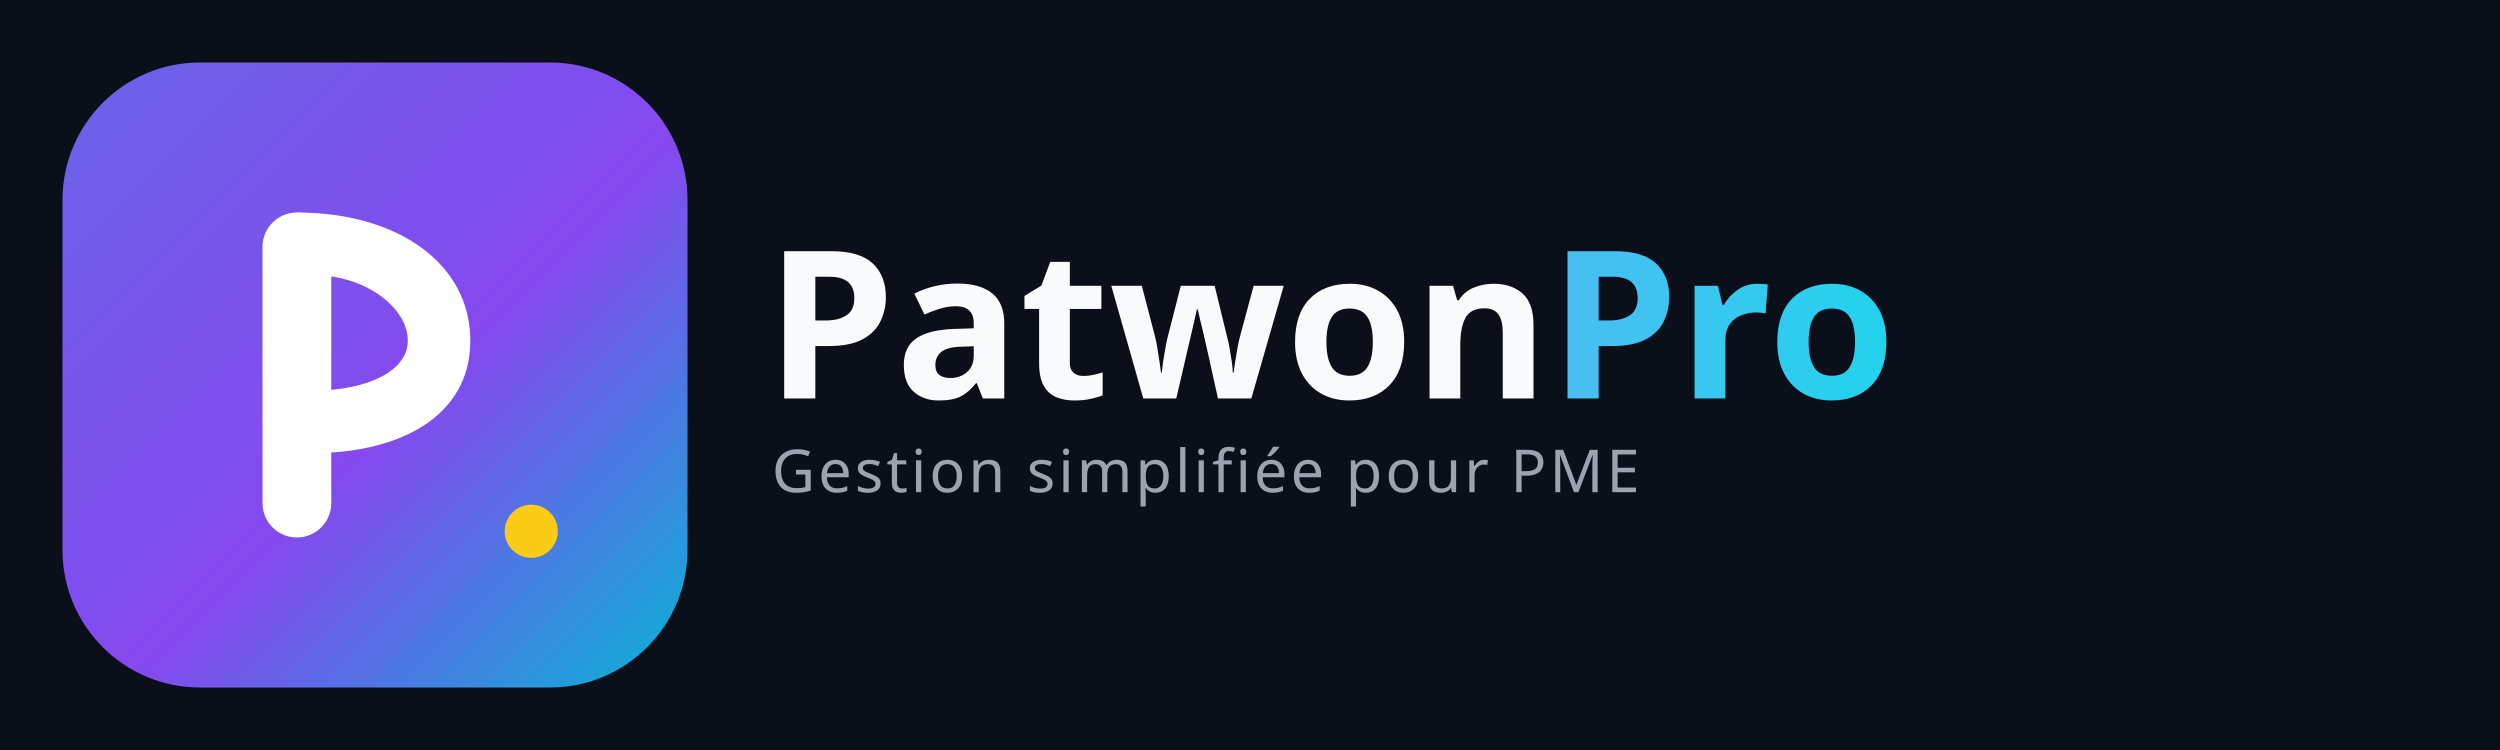
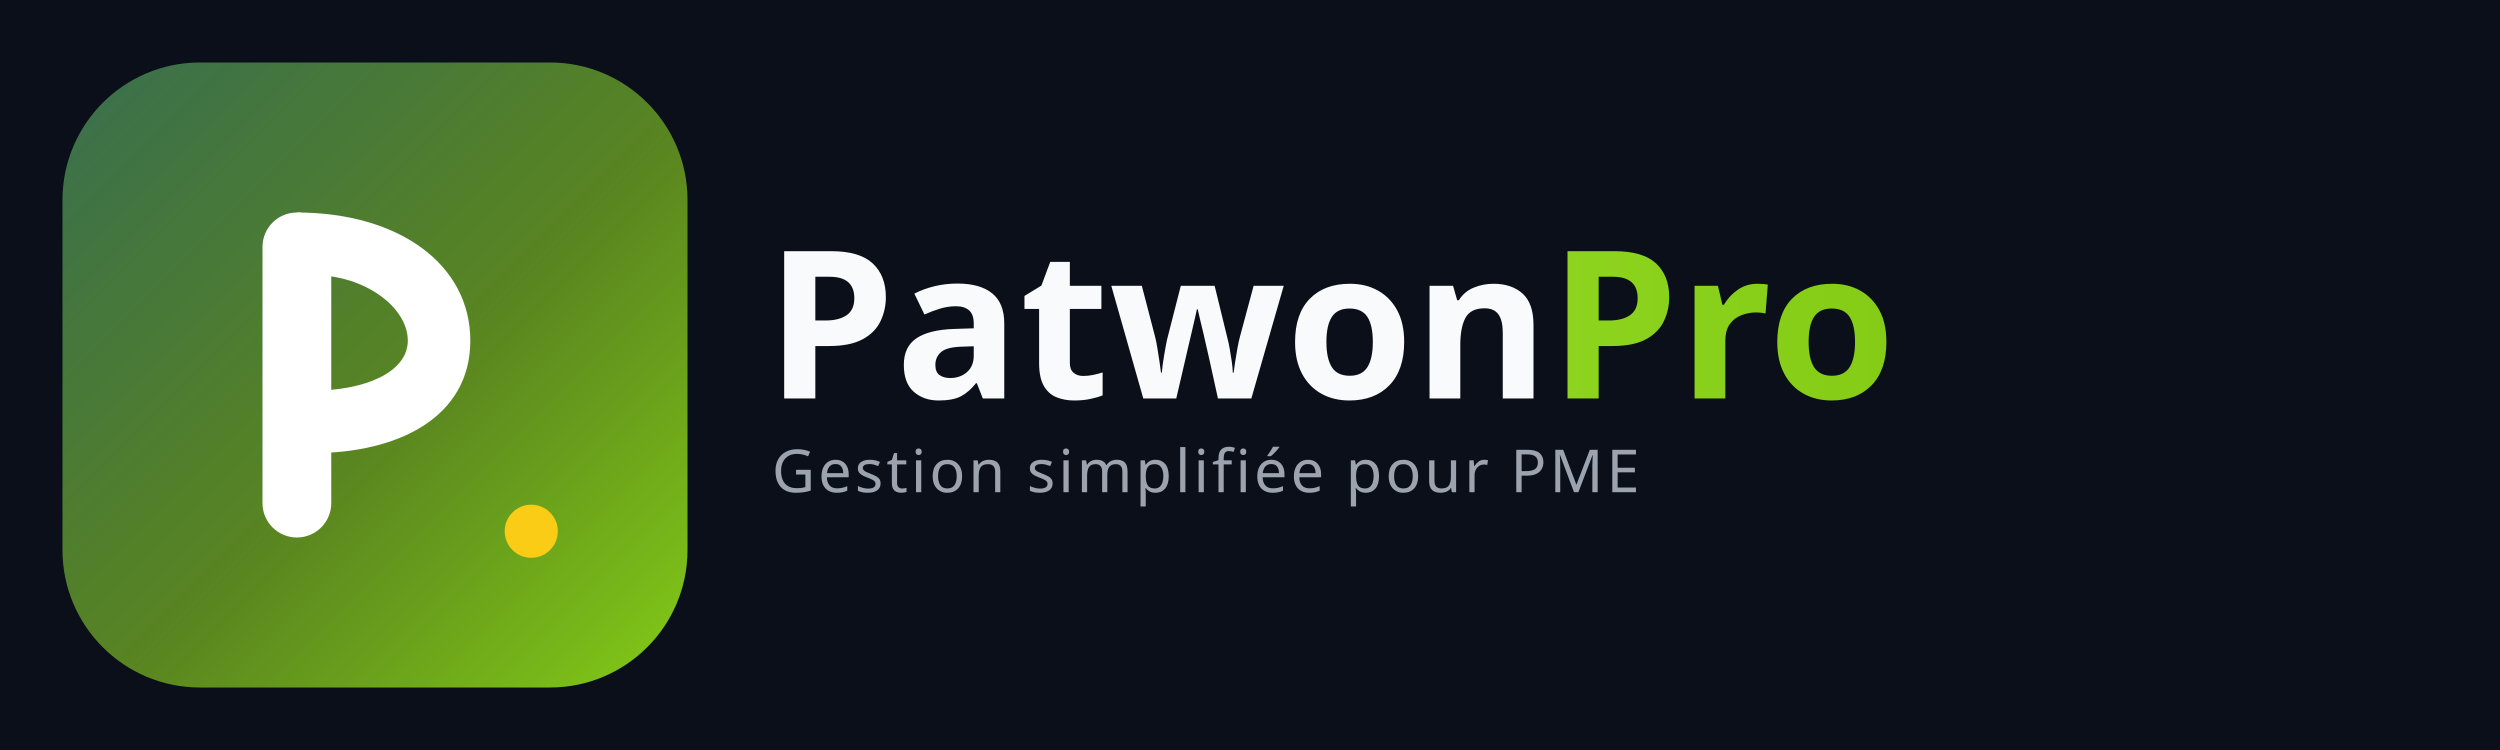
<svg xmlns="http://www.w3.org/2000/svg" width="1600" height="480" viewBox="0 0 1600 480">
  <defs>
    <linearGradient id="bgGrad" x1="0%" y1="0%" x2="100%" y2="100%">
-       <stop offset="0%" stop-color="#4F46E5" />
-       <stop offset="55%" stop-color="#7C3AED" />
-       <stop offset="100%" stop-color="#06B6D4" />
+       <stop offset="0%" stop-color="#14532D" />
+       <stop offset="55%" stop-color="#4D7C0F" />
+       <stop offset="100%" stop-color="#84CC16" />
    </linearGradient>
    <linearGradient id="innerGlow" x1="0%" y1="0%" x2="100%" y2="100%">
      <stop offset="0%" stop-color="#ffffff" stop-opacity="0.16" />
      <stop offset="100%" stop-color="#ffffff" stop-opacity="0" />
    </linearGradient>
    <linearGradient id="proGrad" x1="0%" y1="0%" x2="100%" y2="0%">
-       <stop offset="0%" stop-color="#A78BFA" />
-       <stop offset="100%" stop-color="#22D3EE" />
+       <stop offset="0%" stop-color="#A3E635" />
+       <stop offset="100%" stop-color="#84CC16" />
    </linearGradient>
  </defs>
  <rect x="0" y="0" width="1600" height="480" fill="#0B0F19" />
  <g transform="translate(40,40)">
    <rect x="0" y="0" width="400" height="400" rx="88" fill="url(#bgGrad)" />
    <rect x="0" y="0" width="400" height="400" rx="88" fill="url(#innerGlow)" />
    <g fill="#ffffff">
      <rect x="128" y="96" width="44" height="208" rx="22" />
      <path fill-rule="evenodd" d="         M 150 96         C 215 96 261 129 261 178         C 261 227 215 250 160 250         L 150 250         L 150 210         L 160 210         C 194 210 221 198 221 178         C 221 157 194 136 160 136         L 150 136         Z" />
    </g>
    <circle cx="300" cy="300" r="17" fill="#FACC15" />
  </g>
  <g font-family="Poppins" font-weight="700">
    <text x="490" y="255" font-size="132" fill="#F9FAFB">Patwon<tspan fill="url(#proGrad)">Pro</tspan>
    </text>
  </g>
  <text x="494" y="315" font-family="Poppins" font-weight="500" font-size="38" fill="#9CA3AF" letter-spacing="2">Gestion simplifiée pour PME</text>
</svg>
